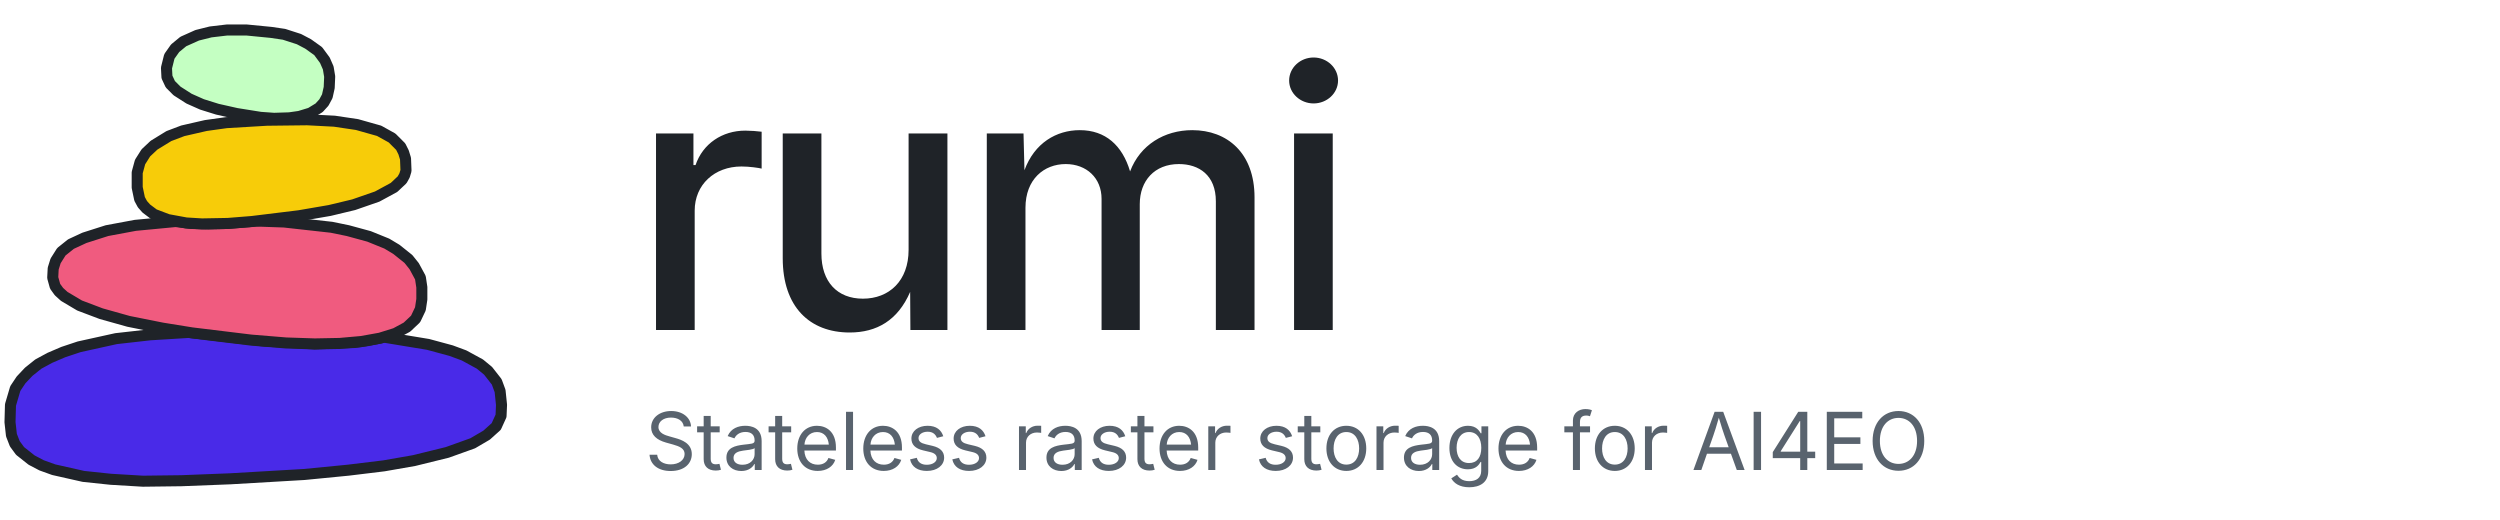
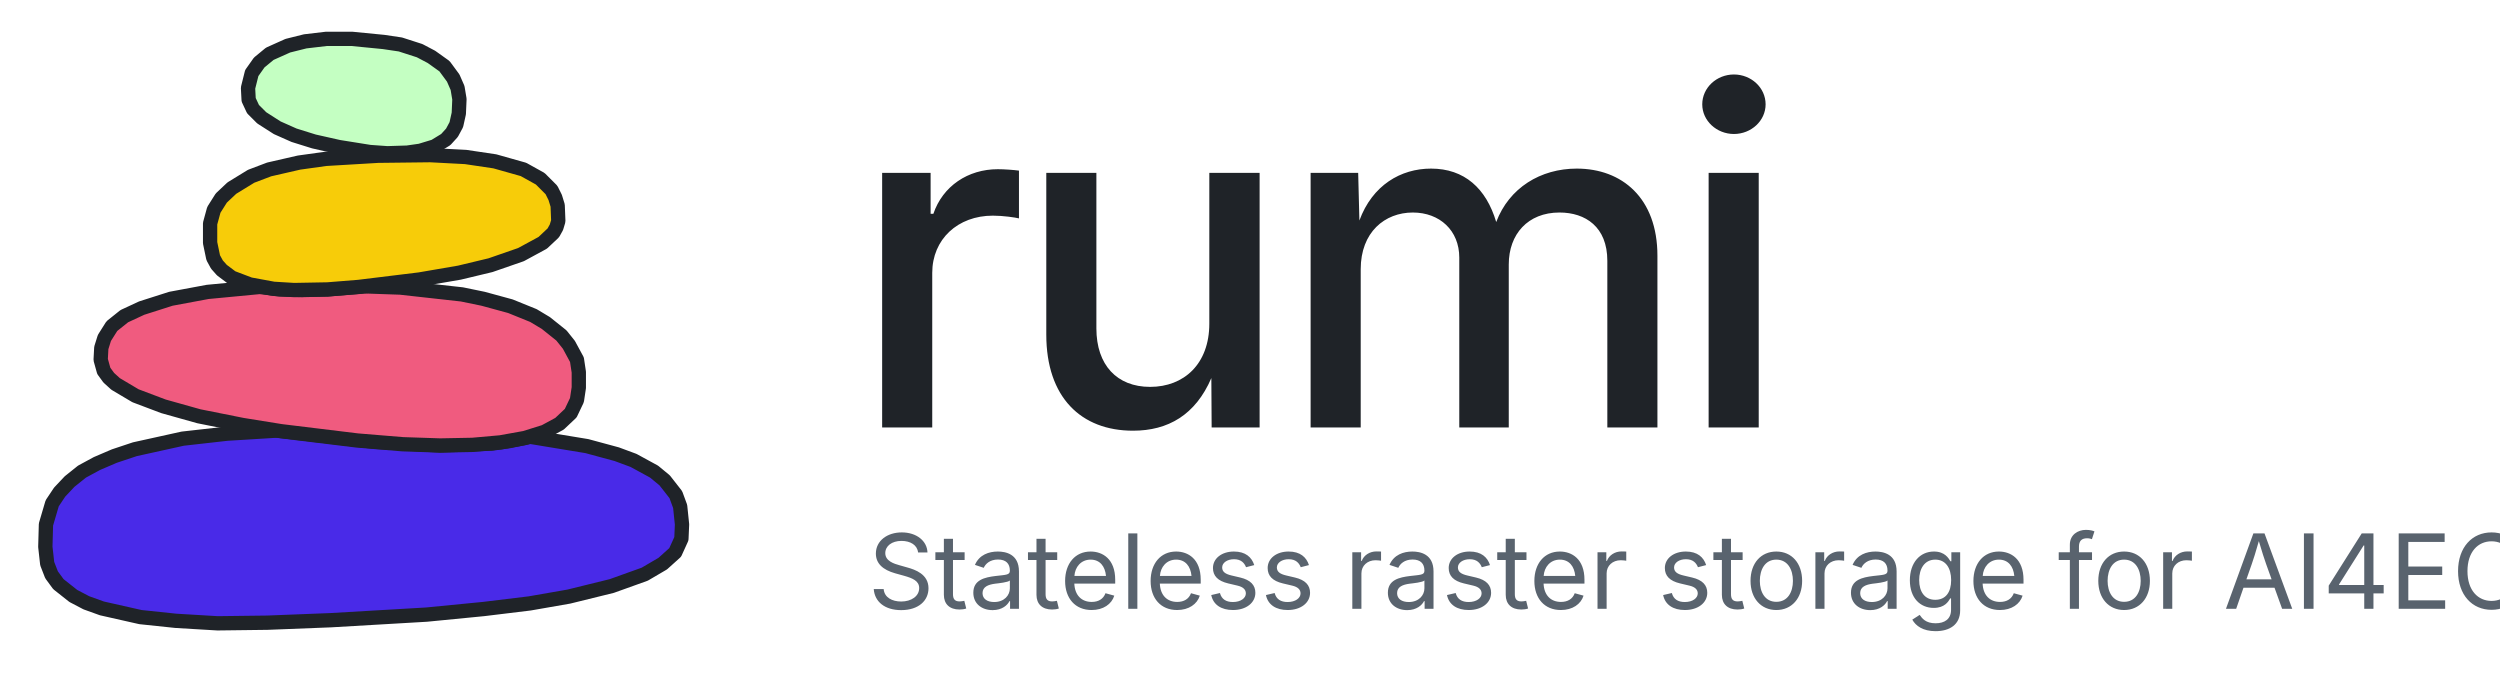
- <svg xmlns="http://www.w3.org/2000/svg" width="500" height="104" viewBox="0 0 500 104" role="img" aria-label="rumi, stateless raster storage for AI4EO">
+ <svg xmlns="http://www.w3.org/2000/svg" width="386" height="104" viewBox="-5 0 386 104" role="img" aria-label="rumi, stateless raster storage for AI4EO">
  <style>
.wm{font-family:'Inter',system-ui,-apple-system,'Segoe UI',Roboto,Arial,sans-serif;font-weight:500;fill:#1f2328}
.tag{font-family:'Inter',system-ui,-apple-system,'Segoe UI',Roboto,Arial,sans-serif;font-weight:400;fill:#59636e}
.edge{stroke:#1f2328;stroke-width:2.3}@keyframes s0{0%,46%{fill-opacity:1}49%,52%{fill-opacity:0}56%,100%{fill-opacity:1}}
.s0{animation:s0 8s ease-in-out infinite}@keyframes s1{0%,44%{fill-opacity:1}47%,61%{fill-opacity:0}65%,100%{fill-opacity:1}}
.s1{animation:s1 8s ease-in-out infinite}@keyframes s2{0%,42%{fill-opacity:1}45%,70%{fill-opacity:0}74%,100%{fill-opacity:1}}
.s2{animation:s2 8s ease-in-out infinite}@keyframes s3{0%,40%{fill-opacity:1}43%,79%{fill-opacity:0}83%,100%{fill-opacity:1}}
.s3{animation:s3 8s ease-in-out infinite}@media (prefers-reduced-motion:reduce){.s{animation:none}}
</style>
  <g transform="translate(2,6) scale(0.96) translate(128.4,67.6)" stroke-linejoin="round">
    <path class="s s0 edge" fill="#492ae8" d="M-99.2 -4.1L-106.3 -3.3L-114 -1.6L-117.3 -0.5L-120.1 0.7L-122.5 2L-124.5 3.6L-126.1 5.3L-127.3 7.1L-128.3 10.5L-128.4 14.1L-128.1 16.8L-127.4 18.6L-126.3 20.1L-123.9 22L-121.8 23.1L-119.3 24L-113.1 25.4L-107.4 26L-100.7 26.4L-92.7 26.3L-82.5 25.9L-67.1 25L-57.9 24.1L-50.5 23.2L-44.2 22.1L-37.3 20.4L-32 18.5L-29.1 16.8L-27.1 15L-26.1 12.8L-26 10.5L-26.3 7.6L-27 5.7L-28.8 3.4L-30.5 2L-33.8 0.2L-36.5 -0.8L-41.3 -2.1L-50.4 -3.6L-53.8 -2.9L-56.6 -2.5L-64.9 -2.2L-75.5 -2.8L-91.1 -4.6Z" />
    <path class="s s1 edge" fill="#f05b7f" d="M-93.9 -27.7L-102.3 -26.9L-108.2 -25.8L-112.9 -24.3L-115.7 -23L-117.7 -21.4L-118.9 -19.5L-119.4 -17.9L-119.5 -16L-119 -14.2L-118.2 -13.1L-117.1 -12.1L-113.9 -10.2L-109.4 -8.5L-103.7 -6.9L-96.7 -5.5L-90.5 -4.5L-78.2 -3L-70.9 -2.4L-64.9 -2.2L-59.7 -2.3L-55.2 -2.7L-51.3 -3.4L-48.1 -4.4L-45.7 -5.7L-43.9 -7.4L-42.9 -9.5L-42.6 -11.5L-42.6 -14L-42.9 -16L-44.2 -18.4L-45.4 -19.9L-47.9 -21.9L-49.9 -23.1L-53.6 -24.6L-58 -25.8L-61.4 -26.5L-71.3 -27.6L-77.1 -27.8L-83 -27.3L-87.1 -27.2L-90.7 -27.3Z" />
    <path class="s s2 edge" fill="#f7cc09" d="M-46 -40.8L-46.4 -42.1L-47 -43.3L-48.8 -45.1L-51.5 -46.6L-56.1 -47.9L-60.8 -48.6L-66.5 -48.9L-74.9 -48.8L-83.3 -48.3L-87.6 -47.7L-92.4 -46.6L-95.3 -45.5L-98.4 -43.6L-100.1 -42L-101.3 -40.1L-101.9 -37.9L-101.9 -34.8L-101.4 -32.4L-100.8 -31.3L-100 -30.4L-98.4 -29.2L-95.5 -28.1L-91.7 -27.4L-88.4 -27.2L-83 -27.3L-78 -27.7L-68.2 -28.9L-61.8 -30L-56.8 -31.2L-51.9 -32.9L-48.4 -34.8L-46.7 -36.4L-46.2 -37.3L-45.9 -38.3Z" />
    <path class="s s3 edge" fill="#c4ffc2" d="M-61.9 -55.6L-62.3 -53.8L-63 -52.5L-64 -51.4L-65.8 -50.3L-68.1 -49.6L-70.2 -49.3L-73.4 -49.2L-76.2 -49.4L-81.2 -50.2L-85.2 -51.1L-88.4 -52.1L-91.1 -53.3L-93.6 -54.9L-95 -56.3L-95.7 -57.8L-95.8 -59.7L-95.2 -62.1L-94 -63.8L-92.3 -65.2L-89.4 -66.5L-86.6 -67.2L-83.2 -67.6L-79.1 -67.6L-74 -67.1L-71.3 -66.7L-68.2 -65.7L-66.3 -64.7L-64.2 -63.2L-62.8 -61.3L-62.1 -59.7L-61.8 -57.9Z" />
  </g>
  <text class="wm" x="126" y="66" font-size="72" letter-spacing="-2.5">rumi</text>
  <text class="tag" x="129" y="94" font-size="16">Stateless raster storage for AI4EO</text>
</svg>
